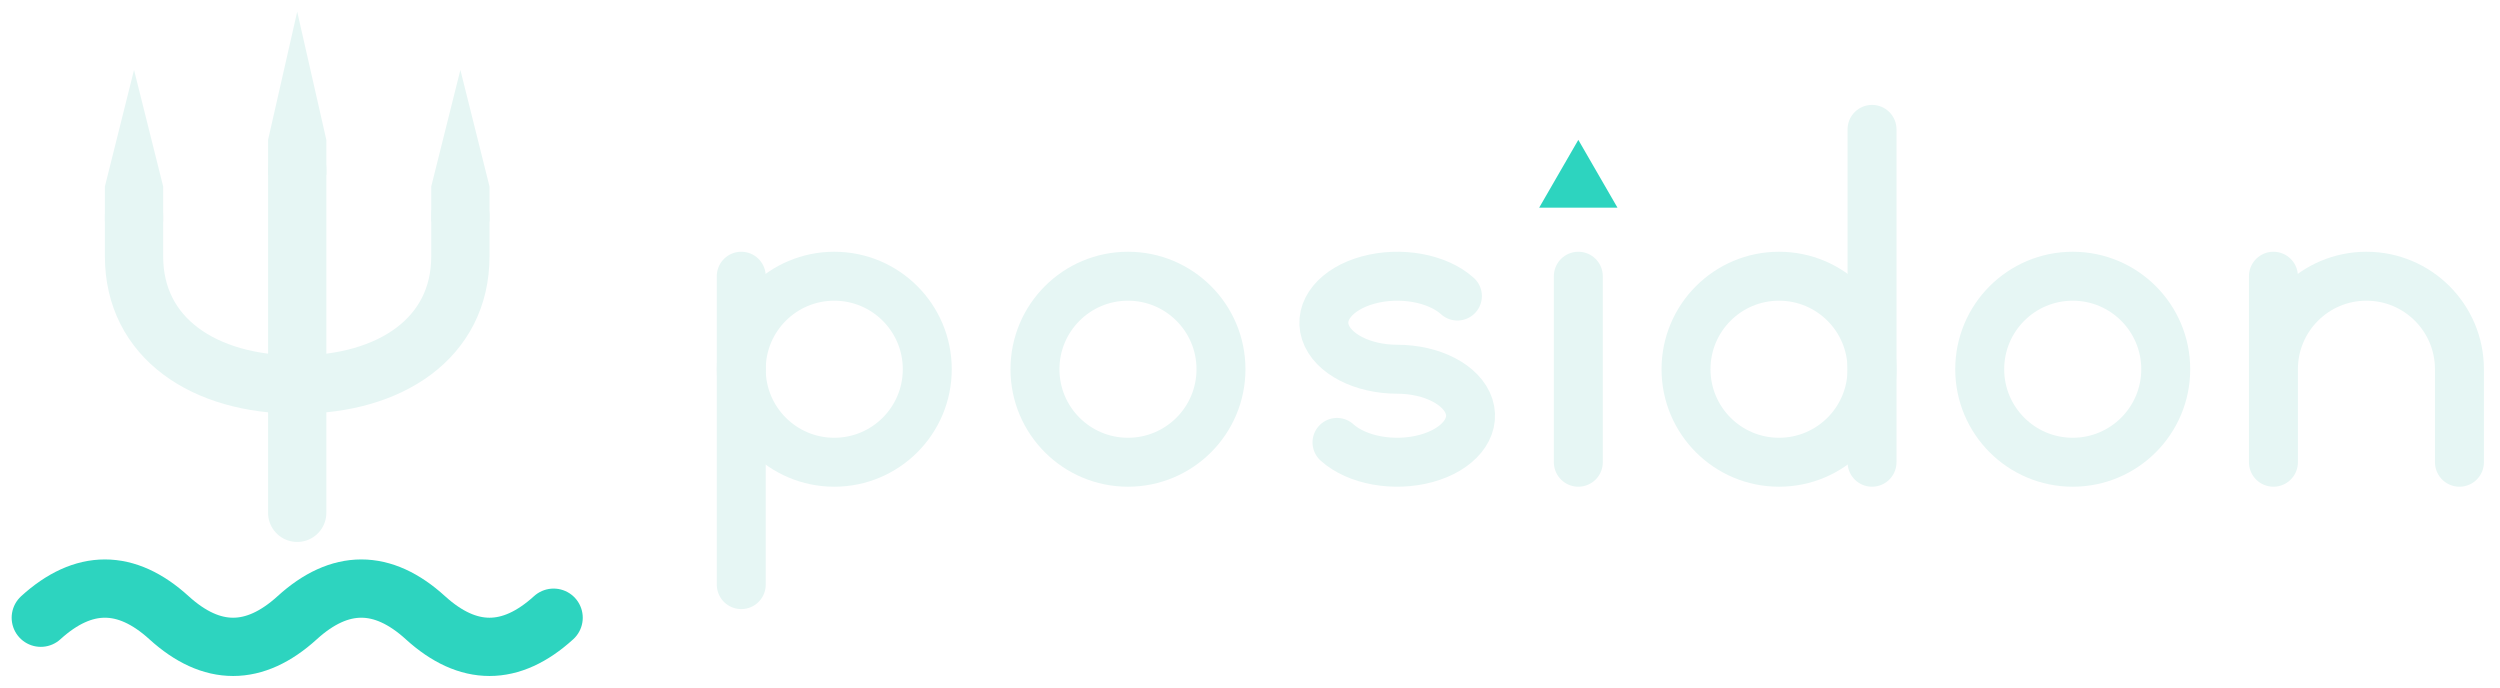
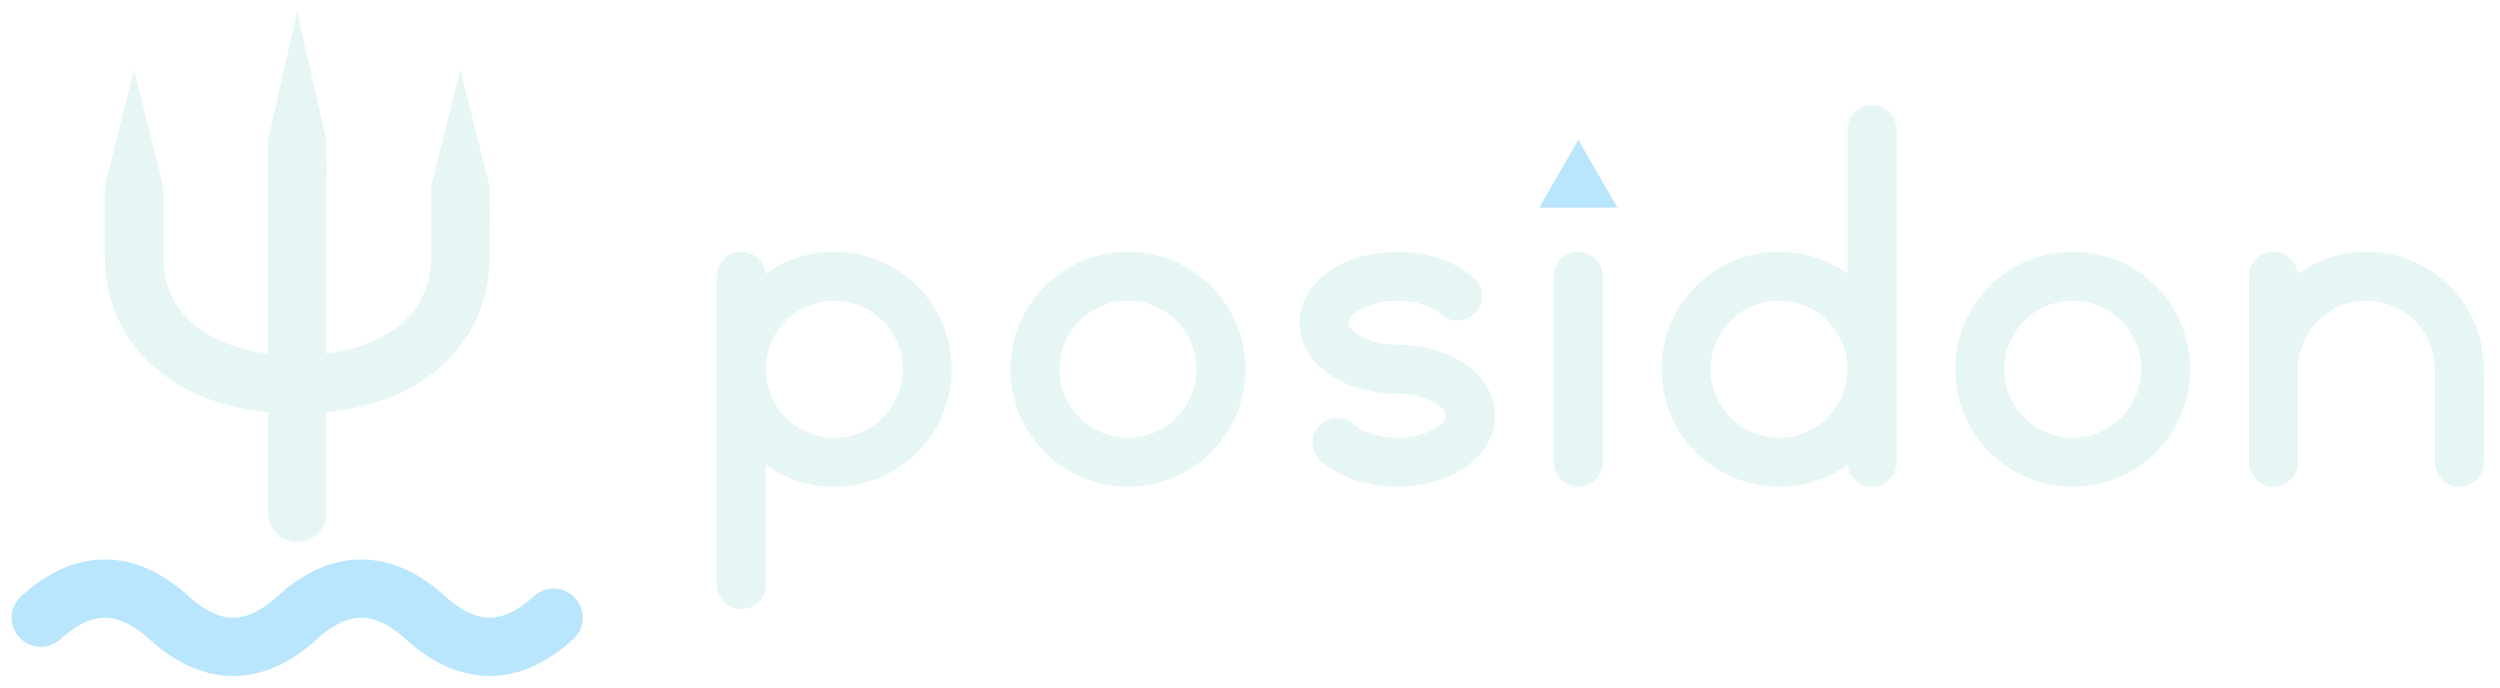
<svg xmlns="http://www.w3.org/2000/svg" viewBox="13 4 429 118" role="img">
  <g fill="none" stroke-linecap="round" stroke-width="10">
    <path stroke="#E6F6F4" d="M36 41v7c0 14 12 22 28 22s28-8 28-22v-7M64 33v59" />
-     <path stroke="#2DD4BF" d="M20 110q11-10 22 0t22 0 22 0 22 0" />
+     <path stroke="#BAE6FD" d="M20 110q11-10 22 0t22 0 22 0 22 0" />
  </g>
  <path fill="#E6F6F4" d="M36 16l5 20v6H31v-6zM64 6l5 22v6H59v-6zM92 16l5 20v6H87v-6z" />
  <g transform="translate(136 22) scale(0.84)">
    <g fill="none" stroke="#E6F6F4" stroke-linecap="round" stroke-linejoin="round" stroke-width="10">
      <path d="M5 35v63" />
      <circle cx="24" cy="54" r="19" />
      <circle cx="84" cy="54" r="19" />
      <path d="M151.3 39.05A15 9.5 0 1 0 139 54a15 9.5 0 1 1-12.3 14.95" />
      <path d="M176 35v38" />
      <circle cx="217" cy="54" r="19" />
      <path d="M236 5v68" />
      <circle cx="277" cy="54" r="19" />
      <path d="M318 35v38m0-19a19 19 0 0 1 38 0v19" />
    </g>
-     <path fill="#2DD4BF" d="M176 7.144l8 13.856h-16z" />
+     <path fill="#BAE6FD" d="M176 7.144l8 13.856h-16z" />
  </g>
</svg>
